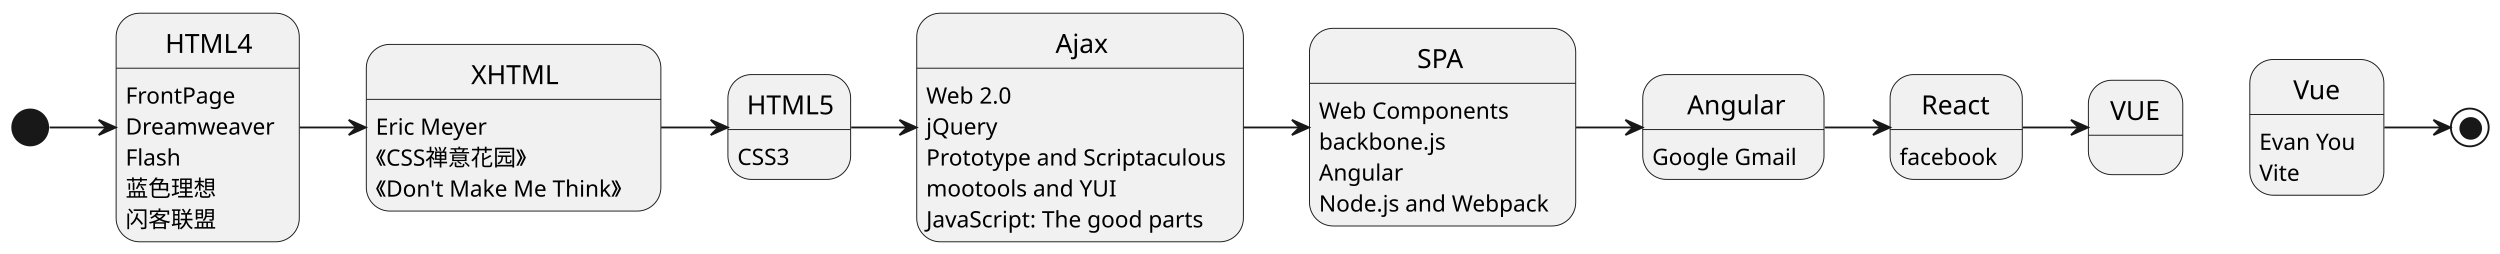
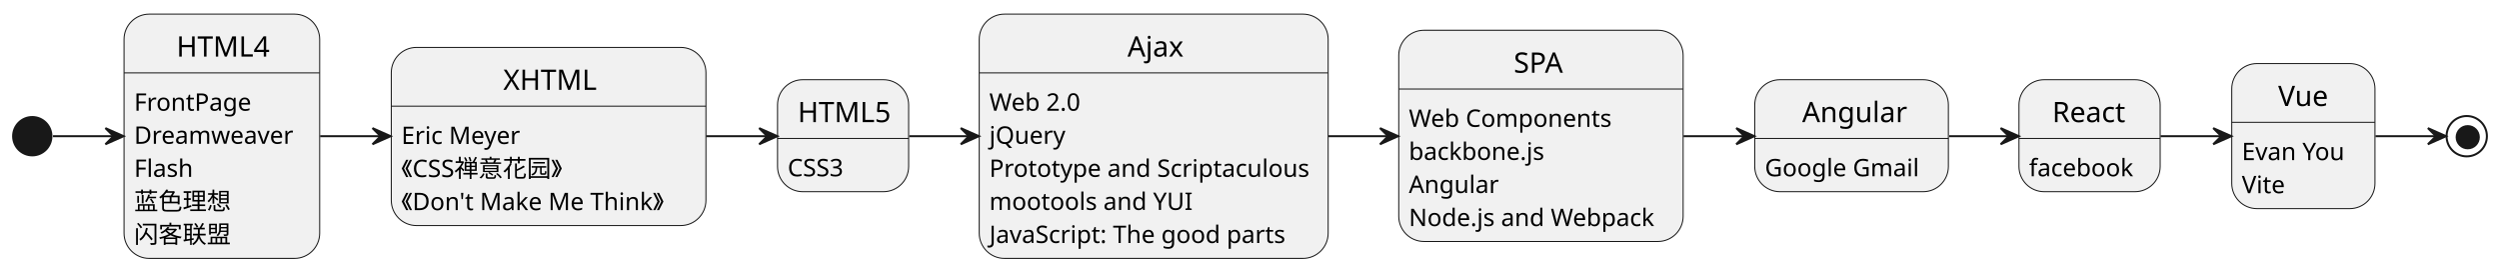
- <svg xmlns="http://www.w3.org/2000/svg" contentStyleType="text/css" height="134px" preserveAspectRatio="none" style="width:1324px;height:134px;background:#FFFFFF;" version="1.1" viewBox="0 0 1324 134" width="1324px" zoomAndPan="magnify">
+ <svg xmlns="http://www.w3.org/2000/svg" contentStyleType="text/css" height="134px" preserveAspectRatio="none" style="width:1239px;height:134px;background:#FFFFFF;" version="1.1" viewBox="0 0 1239 134" width="1239px" zoomAndPan="magnify">
  <defs />
  <g>
    <ellipse cx="16" cy="67.5" fill="#181818" rx="10" ry="10" style="stroke:none;stroke-width:1.0;" />
    <g id="HTML4">
      <rect fill="#F1F1F1" height="121.064" rx="12.5" ry="12.5" style="stroke:#181818;stroke-width:0.5;" width="97" x="61.5" y="7" />
      <line style="stroke:#181818;stroke-width:0.5;" x1="61.5" x2="158.5" y1="36.12" y2="36.12" />
      <text fill="#000000" font-family="sans-serif" font-size="14" lengthAdjust="spacing" textLength="45" x="87.5" y="28.044">HTML4</text>
      <text fill="#000000" font-family="sans-serif" font-size="12" lengthAdjust="spacing" textLength="57" x="66.5" y="54.872">FrontPage</text>
      <text fill="#000000" font-family="sans-serif" font-size="12" lengthAdjust="spacing" textLength="77" x="66.5" y="71.261">Dreamweaver</text>
      <text fill="#000000" font-family="sans-serif" font-size="12" lengthAdjust="spacing" textLength="31" x="66.5" y="87.649">Flash</text>
      <text fill="#000000" font-family="sans-serif" font-size="12" lengthAdjust="spacing" textLength="48" x="66.5" y="104.038">蓝色理想</text>
      <text fill="#000000" font-family="sans-serif" font-size="12" lengthAdjust="spacing" textLength="48" x="66.5" y="120.427">闪客联盟</text>
    </g>
    <g id="XHTML">
      <rect fill="#F1F1F1" height="88.286" rx="12.5" ry="12.5" style="stroke:#181818;stroke-width:0.5;" width="156" x="194" y="23.5" />
      <line style="stroke:#181818;stroke-width:0.5;" x1="194" x2="350" y1="52.62" y2="52.62" />
      <text fill="#000000" font-family="sans-serif" font-size="14" lengthAdjust="spacing" textLength="45" x="249.5" y="44.544">XHTML</text>
      <text fill="#000000" font-family="sans-serif" font-size="12" lengthAdjust="spacing" textLength="56" x="199" y="71.372">Eric Meyer</text>
      <text fill="#000000" font-family="sans-serif" font-size="12" lengthAdjust="spacing" textLength="97" x="199" y="87.761">《CSS禅意花园》</text>
      <text fill="#000000" font-family="sans-serif" font-size="12" lengthAdjust="spacing" textLength="136" x="199" y="104.149">《Don't Make Me Think》</text>
    </g>
    <g id="HTML5">
      <rect fill="#F1F1F1" height="55.509" rx="12.5" ry="12.5" style="stroke:#181818;stroke-width:0.5;" width="65" x="385.5" y="39.5" />
      <line style="stroke:#181818;stroke-width:0.5;" x1="385.5" x2="450.5" y1="68.62" y2="68.62" />
      <text fill="#000000" font-family="sans-serif" font-size="14" lengthAdjust="spacing" textLength="45" x="395.5" y="60.544">HTML5</text>
      <text fill="#000000" font-family="sans-serif" font-size="12" lengthAdjust="spacing" textLength="32" x="390.5" y="87.372">CSS3</text>
    </g>
    <g id="Ajax">
      <rect fill="#F1F1F1" height="121.064" rx="12.5" ry="12.5" style="stroke:#181818;stroke-width:0.5;" width="173" x="485.5" y="7" />
      <line style="stroke:#181818;stroke-width:0.5;" x1="485.5" x2="658.5" y1="36.12" y2="36.12" />
      <text fill="#000000" font-family="sans-serif" font-size="14" lengthAdjust="spacing" textLength="26" x="559" y="28.044">Ajax</text>
      <text fill="#000000" font-family="sans-serif" font-size="12" lengthAdjust="spacing" textLength="45" x="490.5" y="54.872">Web 2.0</text>
      <text fill="#000000" font-family="sans-serif" font-size="12" lengthAdjust="spacing" textLength="35" x="490.5" y="71.261">jQuery</text>
      <text fill="#000000" font-family="sans-serif" font-size="12" lengthAdjust="spacing" textLength="153" x="490.5" y="87.649">Prototype and Scriptaculous</text>
      <text fill="#000000" font-family="sans-serif" font-size="12" lengthAdjust="spacing" textLength="98" x="490.5" y="104.038">mootools and YUI</text>
      <text fill="#000000" font-family="sans-serif" font-size="12" lengthAdjust="spacing" textLength="145" x="490.5" y="120.427">JavaScript: The good parts</text>
    </g>
    <g id="SPA">
      <rect fill="#F1F1F1" height="104.675" rx="12.5" ry="12.5" style="stroke:#181818;stroke-width:0.5;" width="141" x="693.5" y="15" />
      <line style="stroke:#181818;stroke-width:0.5;" x1="693.5" x2="834.5" y1="44.12" y2="44.12" />
      <text fill="#000000" font-family="sans-serif" font-size="14" lengthAdjust="spacing" textLength="27" x="750.5" y="36.044">SPA</text>
      <text fill="#000000" font-family="sans-serif" font-size="12" lengthAdjust="spacing" textLength="100" x="698.5" y="62.872">Web Components</text>
      <text fill="#000000" font-family="sans-serif" font-size="12" lengthAdjust="spacing" textLength="67" x="698.5" y="79.261">backbone.js</text>
      <text fill="#000000" font-family="sans-serif" font-size="12" lengthAdjust="spacing" textLength="42" x="698.5" y="95.649">Angular</text>
      <text fill="#000000" font-family="sans-serif" font-size="12" lengthAdjust="spacing" textLength="121" x="698.5" y="112.038">Node.js and Webpack</text>
    </g>
    <g id="Angular">
      <rect fill="#F1F1F1" height="55.509" rx="12.5" ry="12.5" style="stroke:#181818;stroke-width:0.5;" width="96" x="870" y="39.5" />
      <line style="stroke:#181818;stroke-width:0.5;" x1="870" x2="966" y1="68.62" y2="68.62" />
      <text fill="#000000" font-family="sans-serif" font-size="14" lengthAdjust="spacing" textLength="49" x="893.5" y="60.544">Angular</text>
      <text fill="#000000" font-family="sans-serif" font-size="12" lengthAdjust="spacing" textLength="76" x="875" y="87.372">Google Gmail</text>
    </g>
    <g id="React">
      <rect fill="#F1F1F1" height="55.509" rx="12.5" ry="12.5" style="stroke:#181818;stroke-width:0.5;" width="70" x="1001" y="39.5" />
      <line style="stroke:#181818;stroke-width:0.5;" x1="1001" x2="1071" y1="68.62" y2="68.62" />
      <text fill="#000000" font-family="sans-serif" font-size="14" lengthAdjust="spacing" textLength="37" x="1017.5" y="60.544">React</text>
      <text fill="#000000" font-family="sans-serif" font-size="12" lengthAdjust="spacing" textLength="50" x="1006" y="87.372">facebook</text>
    </g>
-     <g id="VUE">
-       <rect fill="#F1F1F1" height="50" rx="12.5" ry="12.5" style="stroke:#181818;stroke-width:0.5;" width="50" x="1106" y="42.5" />
-       <line style="stroke:#181818;stroke-width:0.5;" x1="1106" x2="1156" y1="71.62" y2="71.62" />
-       <text fill="#000000" font-family="sans-serif" font-size="14" lengthAdjust="spacing" textLength="27" x="1117.5" y="63.544">VUE</text>
+     <g id="Vue">
+       <rect fill="#F1F1F1" height="71.897" rx="12.5" ry="12.5" style="stroke:#181818;stroke-width:0.5;" width="71" x="1106.5" y="31.5" />
+       <line style="stroke:#181818;stroke-width:0.5;" x1="1106.5" x2="1177.5" y1="60.62" y2="60.62" />
+       <text fill="#000000" font-family="sans-serif" font-size="14" lengthAdjust="spacing" textLength="25" x="1129.5" y="52.544">Vue</text>
+       <text fill="#000000" font-family="sans-serif" font-size="12" lengthAdjust="spacing" textLength="51" x="1111.5" y="79.372">Evan You</text>
+       <text fill="#000000" font-family="sans-serif" font-size="12" lengthAdjust="spacing" textLength="20" x="1111.5" y="95.761">Vite</text>
    </g>
-     <g id="Vue">
-       <rect fill="#F1F1F1" height="71.897" rx="12.5" ry="12.5" style="stroke:#181818;stroke-width:0.5;" width="71" x="1191.5" y="31.5" />
-       <line style="stroke:#181818;stroke-width:0.5;" x1="1191.5" x2="1262.5" y1="60.62" y2="60.62" />
-       <text fill="#000000" font-family="sans-serif" font-size="14" lengthAdjust="spacing" textLength="25" x="1214.5" y="52.544">Vue</text>
-       <text fill="#000000" font-family="sans-serif" font-size="12" lengthAdjust="spacing" textLength="51" x="1196.5" y="79.372">Evan You</text>
-       <text fill="#000000" font-family="sans-serif" font-size="12" lengthAdjust="spacing" textLength="20" x="1196.5" y="95.761">Vite</text>
-     </g>
-     <ellipse cx="1308" cy="67.5" fill="none" rx="10" ry="10" style="stroke:#181818;stroke-width:1.0;" />
-     <ellipse cx="1308.5" cy="68" fill="#181818" rx="6" ry="6" style="stroke:none;stroke-width:1.0;" />
+     <ellipse cx="1223" cy="67.5" fill="none" rx="10" ry="10" style="stroke:#181818;stroke-width:1.0;" />
+     <ellipse cx="1223.5" cy="68" fill="#181818" rx="6" ry="6" style="stroke:none;stroke-width:1.0;" />
    <g id="link_*start*_HTML4">
      <path d="M26.28,67.5 C36.21,67.5 46.15,67.5 56.08,67.5 " fill="none" id="*start*-to-HTML4" style="stroke:#181818;stroke-width:1.0;" />
      <polygon fill="#181818" points="61.27,67.5,52.27,63.5,56.27,67.5,52.27,71.5,61.27,67.5" style="stroke:#181818;stroke-width:1.0;" />
    </g>
    <g id="link_HTML4_XHTML">
      <path d="M158.73,67.5 C168.65,67.5 178.57,67.5 188.49,67.5 " fill="none" id="HTML4-to-XHTML" style="stroke:#181818;stroke-width:1.0;" />
      <polygon fill="#181818" points="193.68,67.5,184.68,63.5,188.68,67.5,184.68,71.5,193.68,67.5" style="stroke:#181818;stroke-width:1.0;" />
    </g>
    <g id="link_XHTML_HTML5">
      <path d="M350.13,67.5 C360.14,67.5 370.15,67.5 380.16,67.5 " fill="none" id="XHTML-to-HTML5" style="stroke:#181818;stroke-width:1.0;" />
      <polygon fill="#181818" points="385.39,67.5,376.39,63.5,380.39,67.5,376.39,71.5,385.39,67.5" style="stroke:#181818;stroke-width:1.0;" />
    </g>
    <g id="link_HTML5_Ajax">
      <path d="M450.79,67.5 C460.6,67.5 470.41,67.5 480.22,67.5 " fill="none" id="HTML5-to-Ajax" style="stroke:#181818;stroke-width:1.0;" />
      <polygon fill="#181818" points="485.35,67.5,476.35,63.5,480.35,67.5,476.35,71.5,485.35,67.5" style="stroke:#181818;stroke-width:1.0;" />
    </g>
    <g id="link_Ajax_SPA">
      <path d="M658.62,67.5 C668.44,67.5 678.25,67.5 688.07,67.5 " fill="none" id="Ajax-to-SPA" style="stroke:#181818;stroke-width:1.0;" />
      <polygon fill="#181818" points="693.2,67.5,684.2,63.5,688.2,67.5,684.2,71.5,693.2,67.5" style="stroke:#181818;stroke-width:1.0;" />
    </g>
    <g id="link_SPA_Angular">
      <path d="M834.68,67.5 C844.66,67.5 854.64,67.5 864.62,67.5 " fill="none" id="SPA-to-Angular" style="stroke:#181818;stroke-width:1.0;" />
      <polygon fill="#181818" points="869.83,67.5,860.83,63.5,864.83,67.5,860.83,71.5,869.83,67.5" style="stroke:#181818;stroke-width:1.0;" />
    </g>
    <g id="link_Angular_React">
      <path d="M966.4,67.5 C976.2,67.5 986,67.5 995.8,67.5 " fill="none" id="Angular-to-React" style="stroke:#181818;stroke-width:1.0;" />
      <polygon fill="#181818" points="1000.93,67.5,991.93,63.5,995.93,67.5,991.93,71.5,1000.93,67.5" style="stroke:#181818;stroke-width:1.0;" />
    </g>
-     <g id="link_React_VUE">
-       <path d="M1071.25,67.5 C1081.06,67.5 1090.86,67.5 1100.67,67.5 " fill="none" id="React-to-VUE" style="stroke:#181818;stroke-width:1.0;" />
-       <polygon fill="#181818" points="1105.79,67.5,1096.79,63.5,1100.79,67.5,1096.79,71.5,1105.79,67.5" style="stroke:#181818;stroke-width:1.0;" />
+     <g id="link_React_Vue">
+       <path d="M1071.2,67.5 C1081.17,67.5 1091.14,67.5 1101.11,67.5 " fill="none" id="React-to-Vue" style="stroke:#181818;stroke-width:1.0;" />
+       <polygon fill="#181818" points="1106.32,67.5,1097.32,63.5,1101.32,67.5,1097.32,71.5,1106.32,67.5" style="stroke:#181818;stroke-width:1.0;" />
    </g>
    <g id="link_Vue_*end*">
-       <path d="M1262.75,67.5 C1272.69,67.5 1282.62,67.5 1292.55,67.5 " fill="none" id="Vue-to-*end*" style="stroke:#181818;stroke-width:1.0;" />
-       <polygon fill="#181818" points="1297.75,67.5,1288.75,63.5,1292.75,67.5,1288.75,71.5,1297.75,67.5" style="stroke:#181818;stroke-width:1.0;" />
+       <path d="M1177.75,67.5 C1187.69,67.5 1197.62,67.5 1207.55,67.5 " fill="none" id="Vue-to-*end*" style="stroke:#181818;stroke-width:1.0;" />
+       <polygon fill="#181818" points="1212.75,67.5,1203.75,63.5,1207.75,67.5,1203.75,71.5,1212.75,67.5" style="stroke:#181818;stroke-width:1.0;" />
    </g>
  </g>
</svg>
